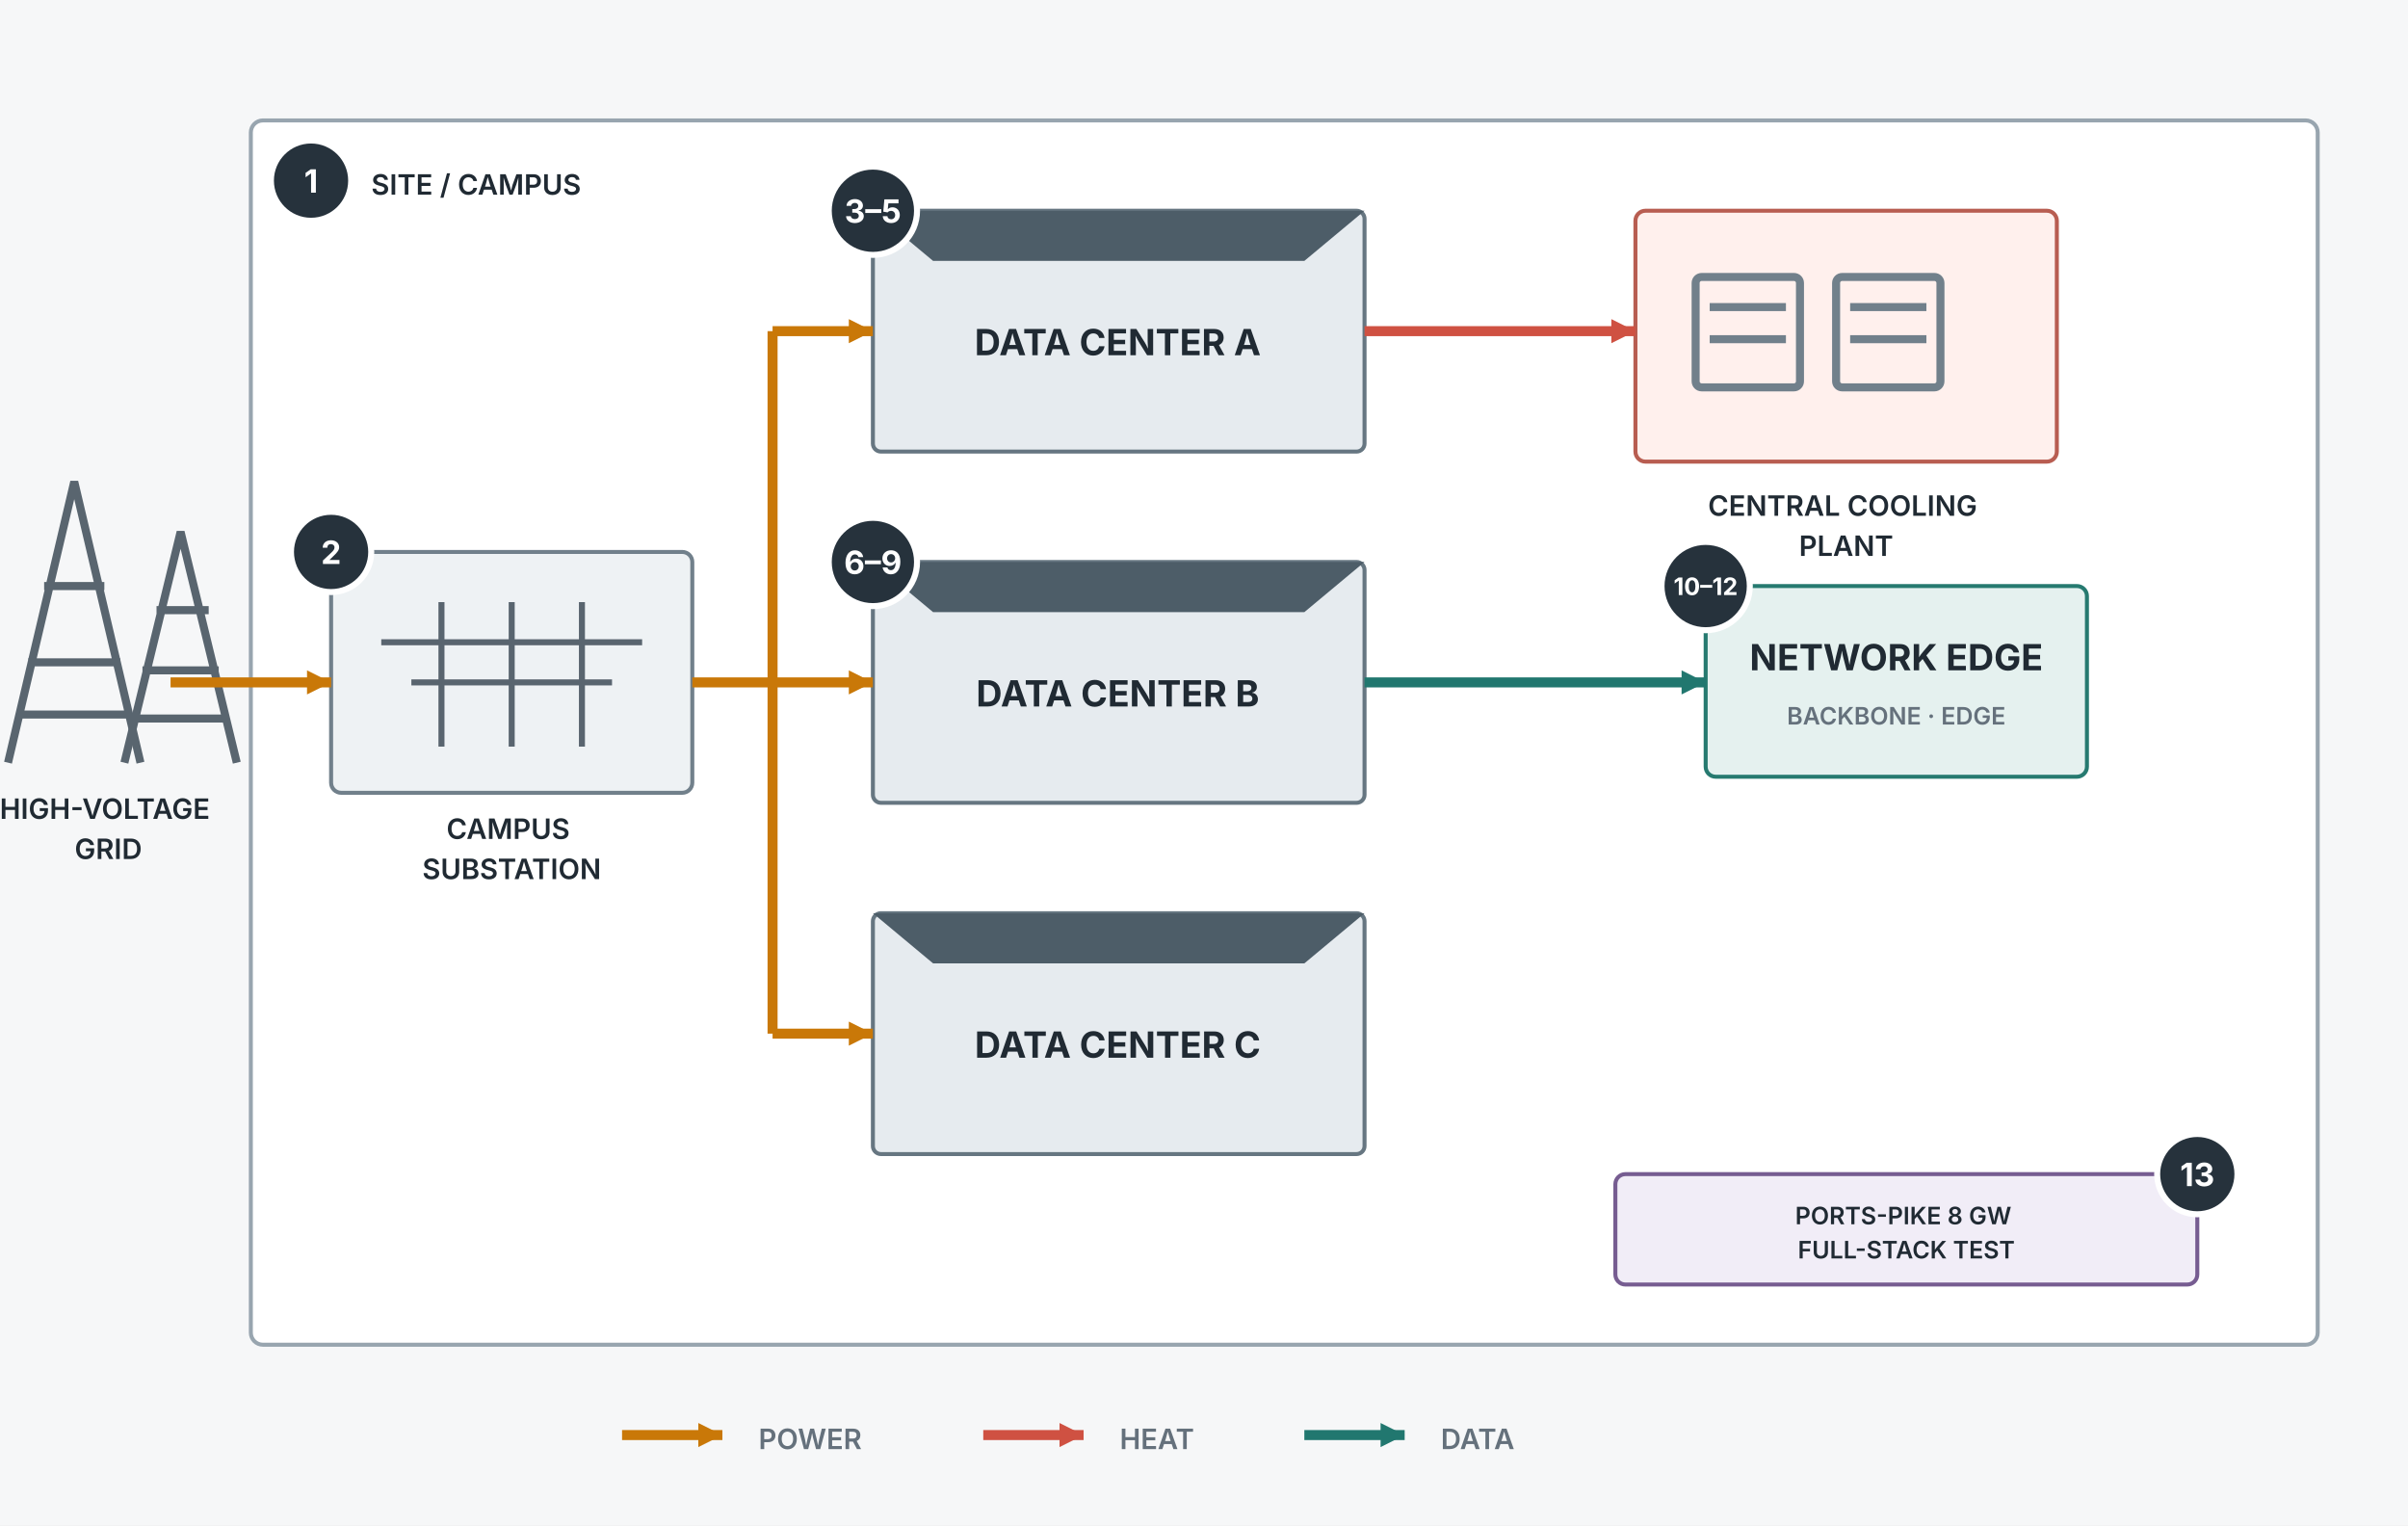
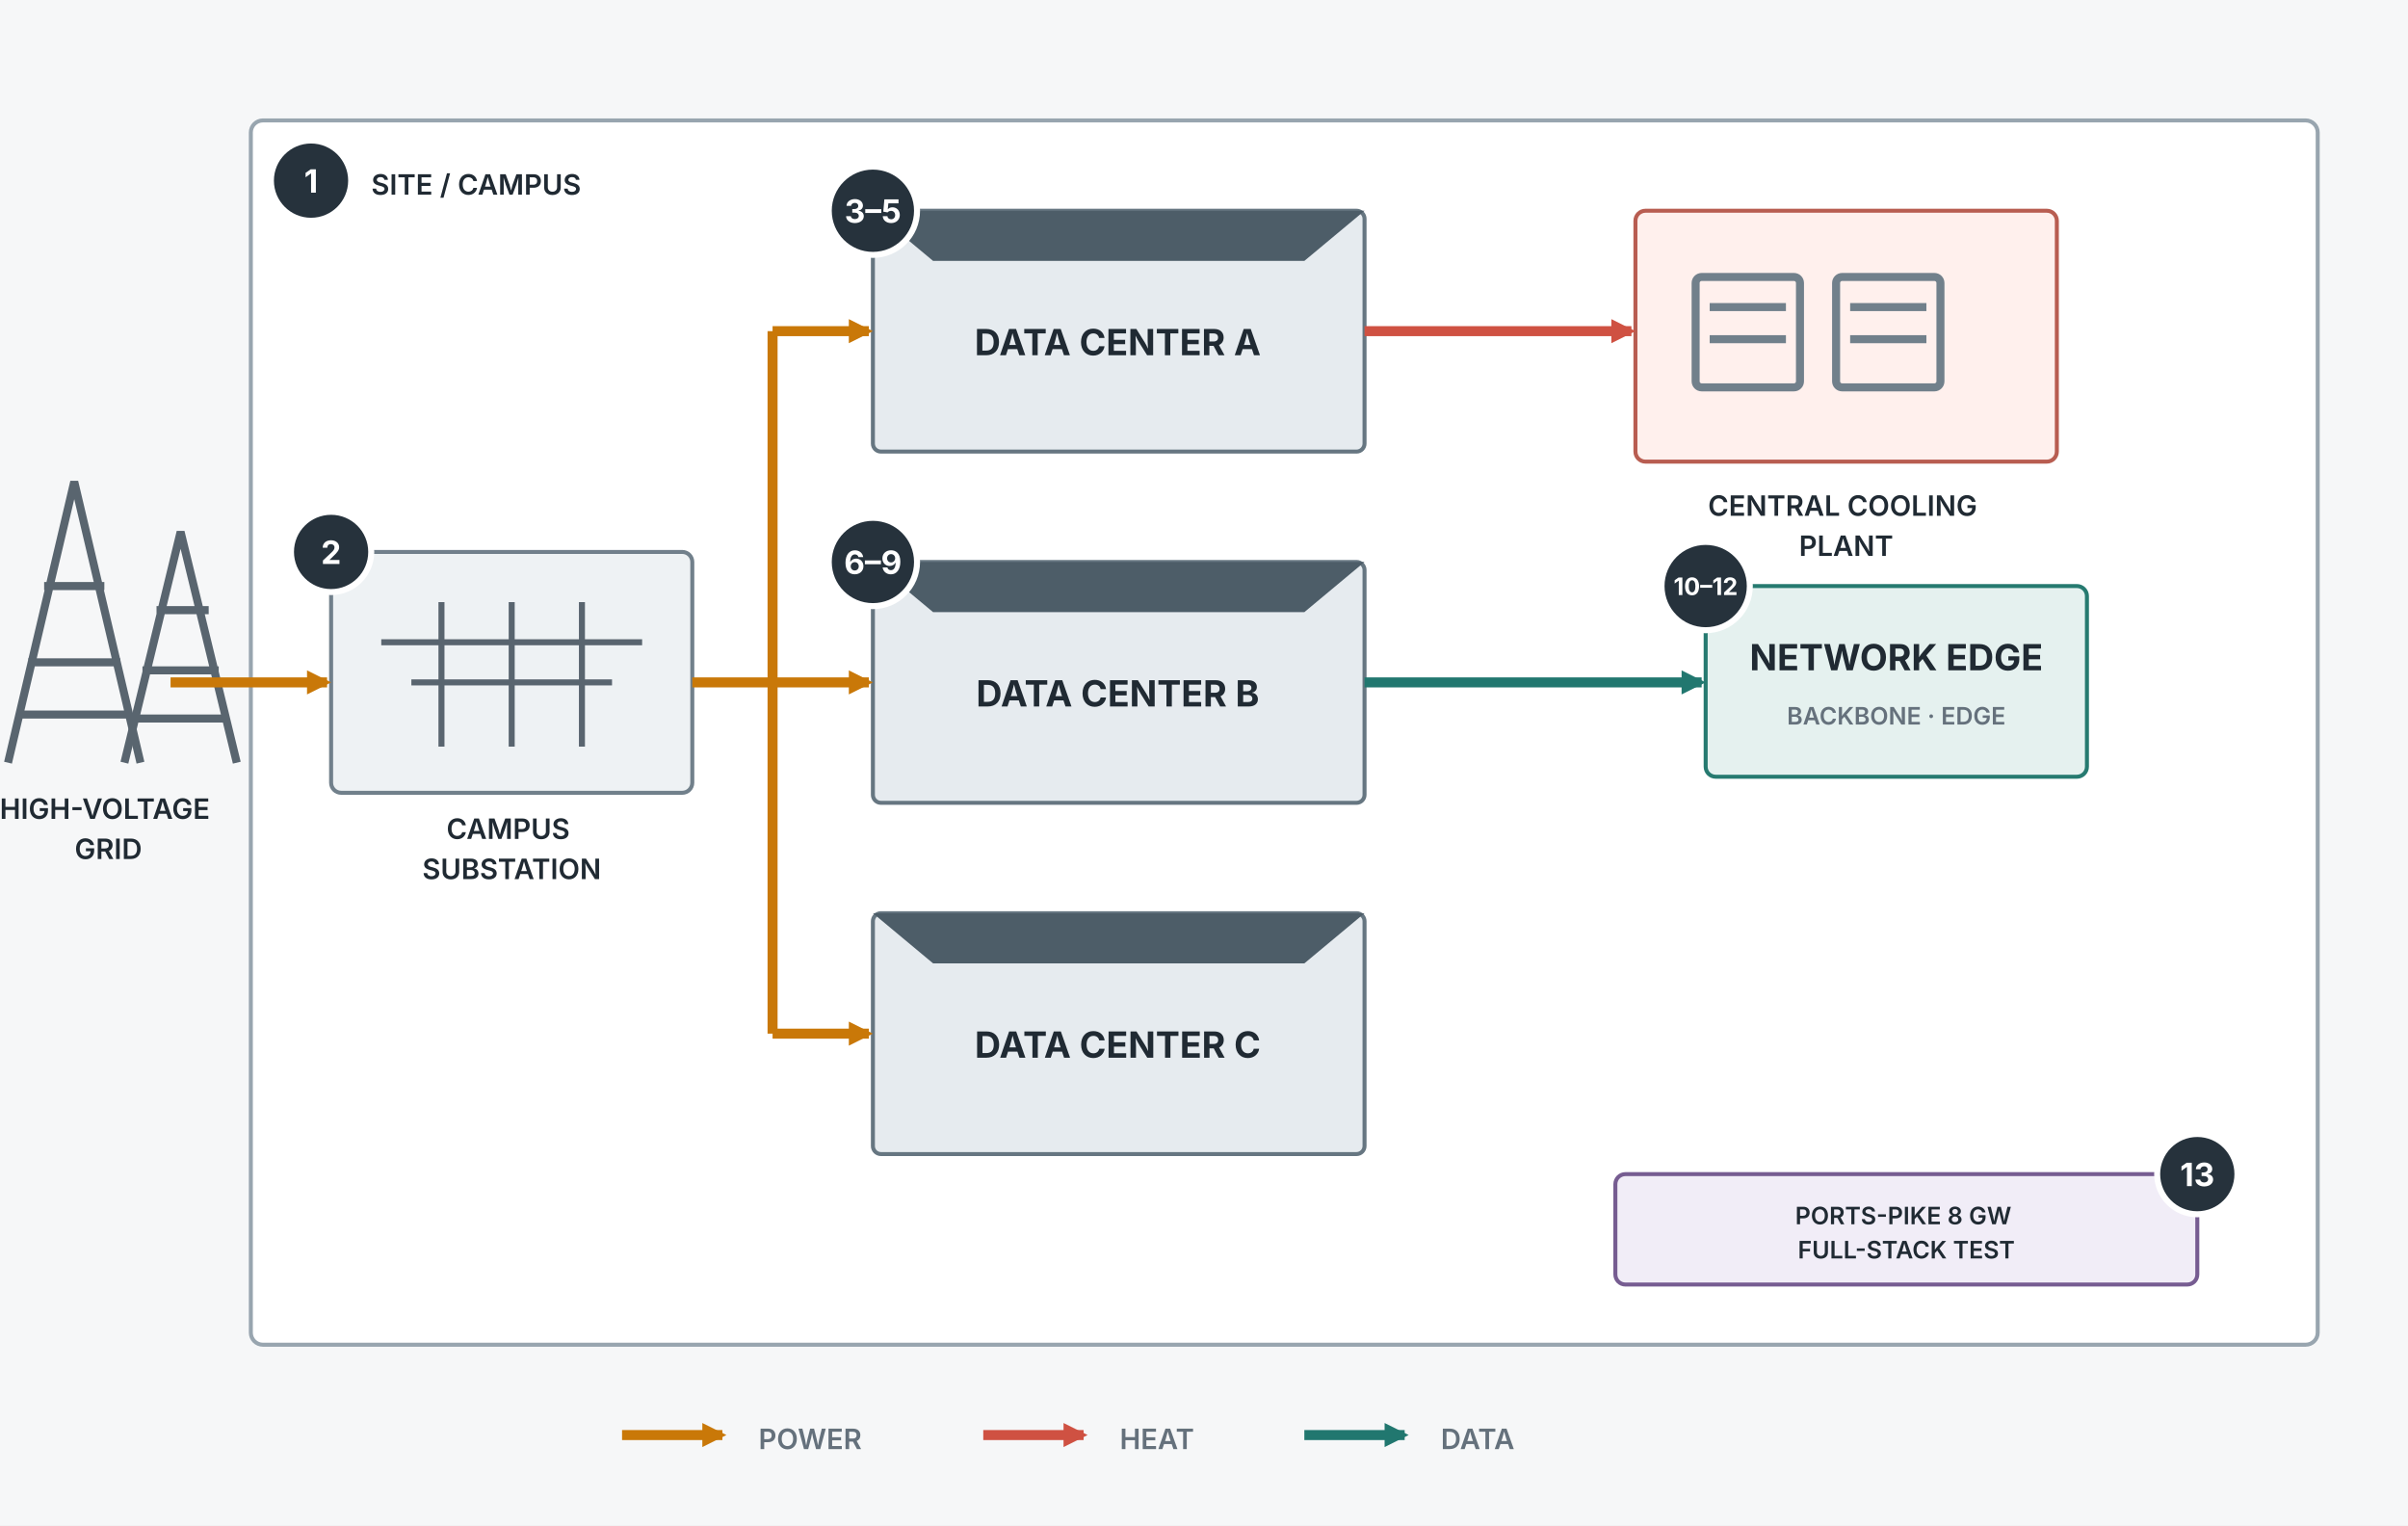
<svg xmlns="http://www.w3.org/2000/svg" width="1200" height="760" viewBox="0 0 1200 760" role="img" aria-labelledby="title desc">
  <defs>
-     <marker id="power-arrow" markerWidth="12" markerHeight="12" refX="12" refY="6" orient="auto" markerUnits="userSpaceOnUse">
+     <marker id="power-arrow" markerWidth="12" markerHeight="12" refX="10" refY="6" orient="auto" markerUnits="userSpaceOnUse">
      <path d="M0 0L12 6L0 12Z" fill="#c97808" />
    </marker>
-     <marker id="heat-arrow" markerWidth="12" markerHeight="12" refX="12" refY="6" orient="auto" markerUnits="userSpaceOnUse">
+     <marker id="heat-arrow" markerWidth="12" markerHeight="12" refX="10" refY="6" orient="auto" markerUnits="userSpaceOnUse">
      <path d="M0 0L12 6L0 12Z" fill="#cf5142" />
    </marker>
-     <marker id="data-arrow" markerWidth="12" markerHeight="12" refX="12" refY="6" orient="auto" markerUnits="userSpaceOnUse">
+     <marker id="data-arrow" markerWidth="12" markerHeight="12" refX="10" refY="6" orient="auto" markerUnits="userSpaceOnUse">
      <path d="M0 0L12 6L0 12Z" fill="#21776f" />
    </marker>
    <style>
      .bg{fill:#f6f7f8}.campus{fill:#fff;stroke:#98a5af;stroke-width:2}.building{fill:#e6ebef;stroke:#667681;stroke-width:2}.roof{fill:#4d5d68}.utility{fill:#eef2f4;stroke:#71808b;stroke-width:2}.cooling{fill:#fff0ed;stroke:#b85d51;stroke-width:2}.network{fill:#e5f1ef;stroke:#267a70;stroke-width:2}.case{fill:#f1edf7;stroke:#765c91;stroke-width:2}
      .ink{fill:#202a33}.muted{fill:#65717c}.label{font-family:-apple-system,BlinkMacSystemFont,"Segoe UI",sans-serif;font-size:18px;font-weight:700}.minor{font-family:-apple-system,BlinkMacSystemFont,"Segoe UI",sans-serif;font-size:14px;font-weight:600}.tiny{font-family:-apple-system,BlinkMacSystemFont,"Segoe UI",sans-serif;font-size:12px;font-weight:600}.center{text-anchor:middle}
      .power{fill:none;stroke:#c97808;stroke-width:5;stroke-linecap:butt;stroke-linejoin:round}.heat{fill:none;stroke:#cf5142;stroke-width:5;stroke-linecap:butt;stroke-linejoin:round}.data{fill:none;stroke:#21776f;stroke-width:5;stroke-linecap:butt;stroke-linejoin:round}.marker{fill:#26323c;stroke:#fff;stroke-width:3}.num{fill:#fff;font-family:-apple-system,BlinkMacSystemFont,"Segoe UI",sans-serif;font-size:16px;font-weight:700;text-anchor:middle;dominant-baseline:middle}.num-wide{font-size:12px}
    </style>
  </defs>
  <rect class="bg" width="1200" height="760" />
  <rect class="campus" x="125" y="60" width="1030" height="610" rx="6" />
  <circle class="marker" cx="155" cy="90" r="20" />
  <text class="num" x="155" y="90">1</text>
  <text class="minor ink" x="185" y="97">SITE / CAMPUS</text>
  <g transform="translate(-20 0)" stroke="#59656f" stroke-width="4" fill="none">
    <path d="M24 380L57 240L90 380M34 330H80M29 356H85M42 292H72" />
    <path d="M82 380L110 265L138 380M91 334H129M87 358H133M98 304H124" />
  </g>
  <text class="minor ink center" x="54" y="408">
    <tspan x="54">HIGH-VOLTAGE</tspan>
    <tspan x="54" dy="20">GRID</tspan>
  </text>
  <rect class="utility" x="165" y="275" width="180" height="120" rx="5" />
  <circle class="marker" cx="165" cy="275" r="20" />
  <text class="num" x="165" y="275">2</text>
  <g stroke="#59656f" stroke-width="3" fill="none">
    <path d="M190 320H320M205 340H305M220 300V372M255 300V372M290 300V372" />
  </g>
  <text class="minor ink center" x="255" y="418">
    <tspan x="255">CAMPUS</tspan>
    <tspan x="255" dy="20">SUBSTATION</tspan>
  </text>
  <g>
    <rect class="building" x="435" y="105" width="245" height="120" rx="4" />
    <path class="roof" d="M435 105H680L650 130H465Z" />
    <text class="label ink center" x="557" y="177">DATA CENTER A</text>
    <circle class="marker" cx="435" cy="105" r="22" />
    <text class="num" x="435" y="105">3–5</text>
  </g>
  <g>
    <rect class="building" x="435" y="280" width="245" height="120" rx="4" />
    <path class="roof" d="M435 280H680L650 305H465Z" />
    <text class="label ink center" x="557" y="352">DATA CENTER B</text>
    <circle class="marker" cx="435" cy="280" r="22" />
    <text class="num" x="435" y="280">6–9</text>
  </g>
  <g>
    <rect class="building" x="435" y="455" width="245" height="120" rx="4" />
    <path class="roof" d="M435 455H680L650 480H465Z" />
    <text class="label ink center" x="557" y="527">DATA CENTER C</text>
  </g>
  <rect class="cooling" x="815" y="105" width="210" height="125" rx="5" />
  <g stroke="#71808b" stroke-width="4" fill="none">
    <rect x="845" y="138" width="52" height="55" rx="3" />
    <rect x="915" y="138" width="52" height="55" rx="3" />
    <path d="M852 153H890M852 169H890M922 153H960M922 169H960" />
  </g>
  <text class="minor ink center" x="920" y="257">
    <tspan x="920">CENTRAL COOLING</tspan>
    <tspan x="920" dy="20">PLANT</tspan>
  </text>
  <rect class="network" x="850" y="292" width="190" height="95" rx="5" />
  <text class="label ink center" x="945" y="334">NETWORK EDGE</text>
  <text class="tiny muted center" x="945" y="361">BACKBONE · EDGE</text>
  <circle class="marker" cx="850" cy="292" r="22" />
  <text class="num num-wide" x="850" y="292">10–12</text>
  <rect class="case" x="805" y="585" width="290" height="55" rx="5" />
  <text class="tiny ink center" x="950" y="610">
    <tspan x="950">PORTS-PIKE 8 GW</tspan>
    <tspan x="950" dy="17">FULL-STACK TEST</tspan>
  </text>
  <circle class="marker" cx="1095" cy="585" r="20" />
  <text class="num" x="1095" y="585">13</text>
-   <path class="power" d="M85 340H165" marker-end="url(#power-arrow)" />
-   <path class="power" d="M345 340H435" marker-end="url(#power-arrow)" />
+   <path class="power" d="M85 340H163" marker-end="url(#power-arrow)" />
+   <path class="power" d="M345 340H433" marker-end="url(#power-arrow)" />
  <path class="power" d="M385 165V515" />
-   <path class="power" d="M385 165H435" marker-end="url(#power-arrow)" />
-   <path class="power" d="M385 515H435" marker-end="url(#power-arrow)" />
-   <path class="heat" d="M680 165H815" marker-end="url(#heat-arrow)" />
-   <path class="data" d="M680 340H850" marker-end="url(#data-arrow)" />
+   <path class="power" d="M385 165H433" marker-end="url(#power-arrow)" />
+   <path class="power" d="M385 515H433" marker-end="url(#power-arrow)" />
+   <path class="heat" d="M680 165H813" marker-end="url(#heat-arrow)" />
+   <path class="data" d="M680 340H848" marker-end="url(#data-arrow)" />
  <line class="power" x1="310" y1="715" x2="360" y2="715" marker-end="url(#power-arrow)" />
  <text class="minor muted" x="378" y="722">POWER</text>
  <line class="heat" x1="490" y1="715" x2="540" y2="715" marker-end="url(#heat-arrow)" />
  <text class="minor muted" x="558" y="722">HEAT</text>
  <line class="data" x1="650" y1="715" x2="700" y2="715" marker-end="url(#data-arrow)" />
  <text class="minor muted" x="718" y="722">DATA</text>
</svg>
